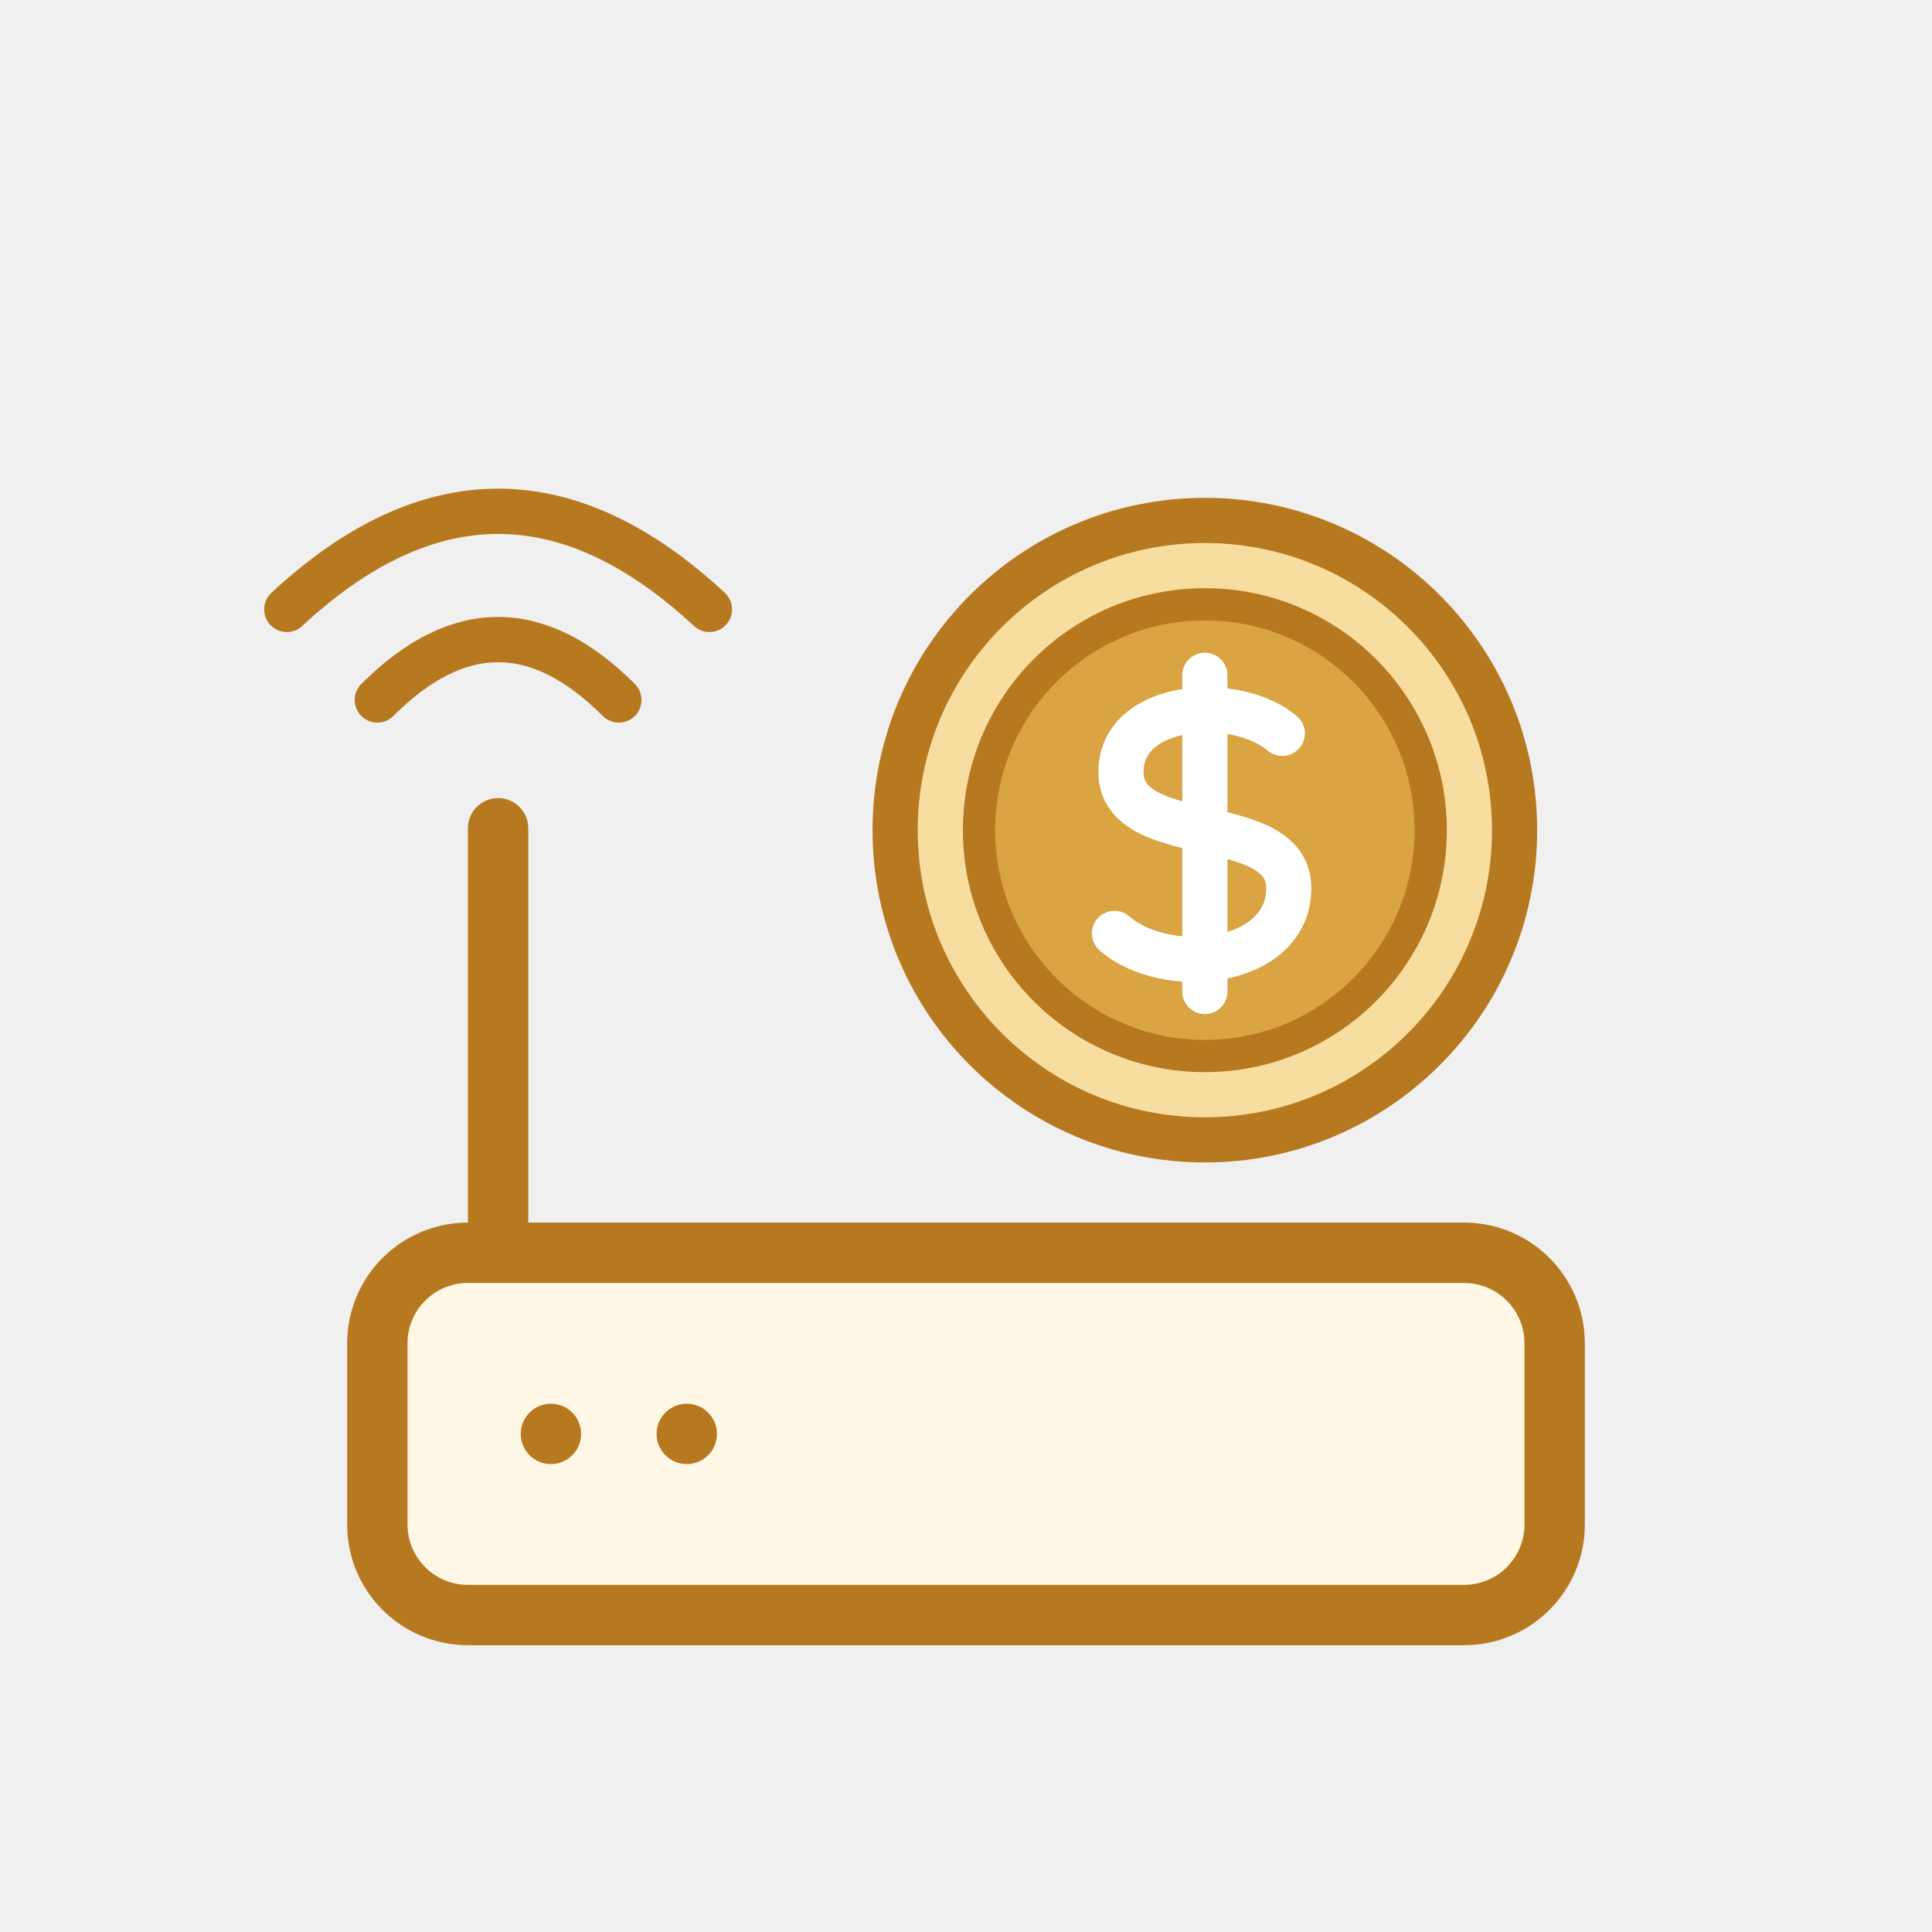
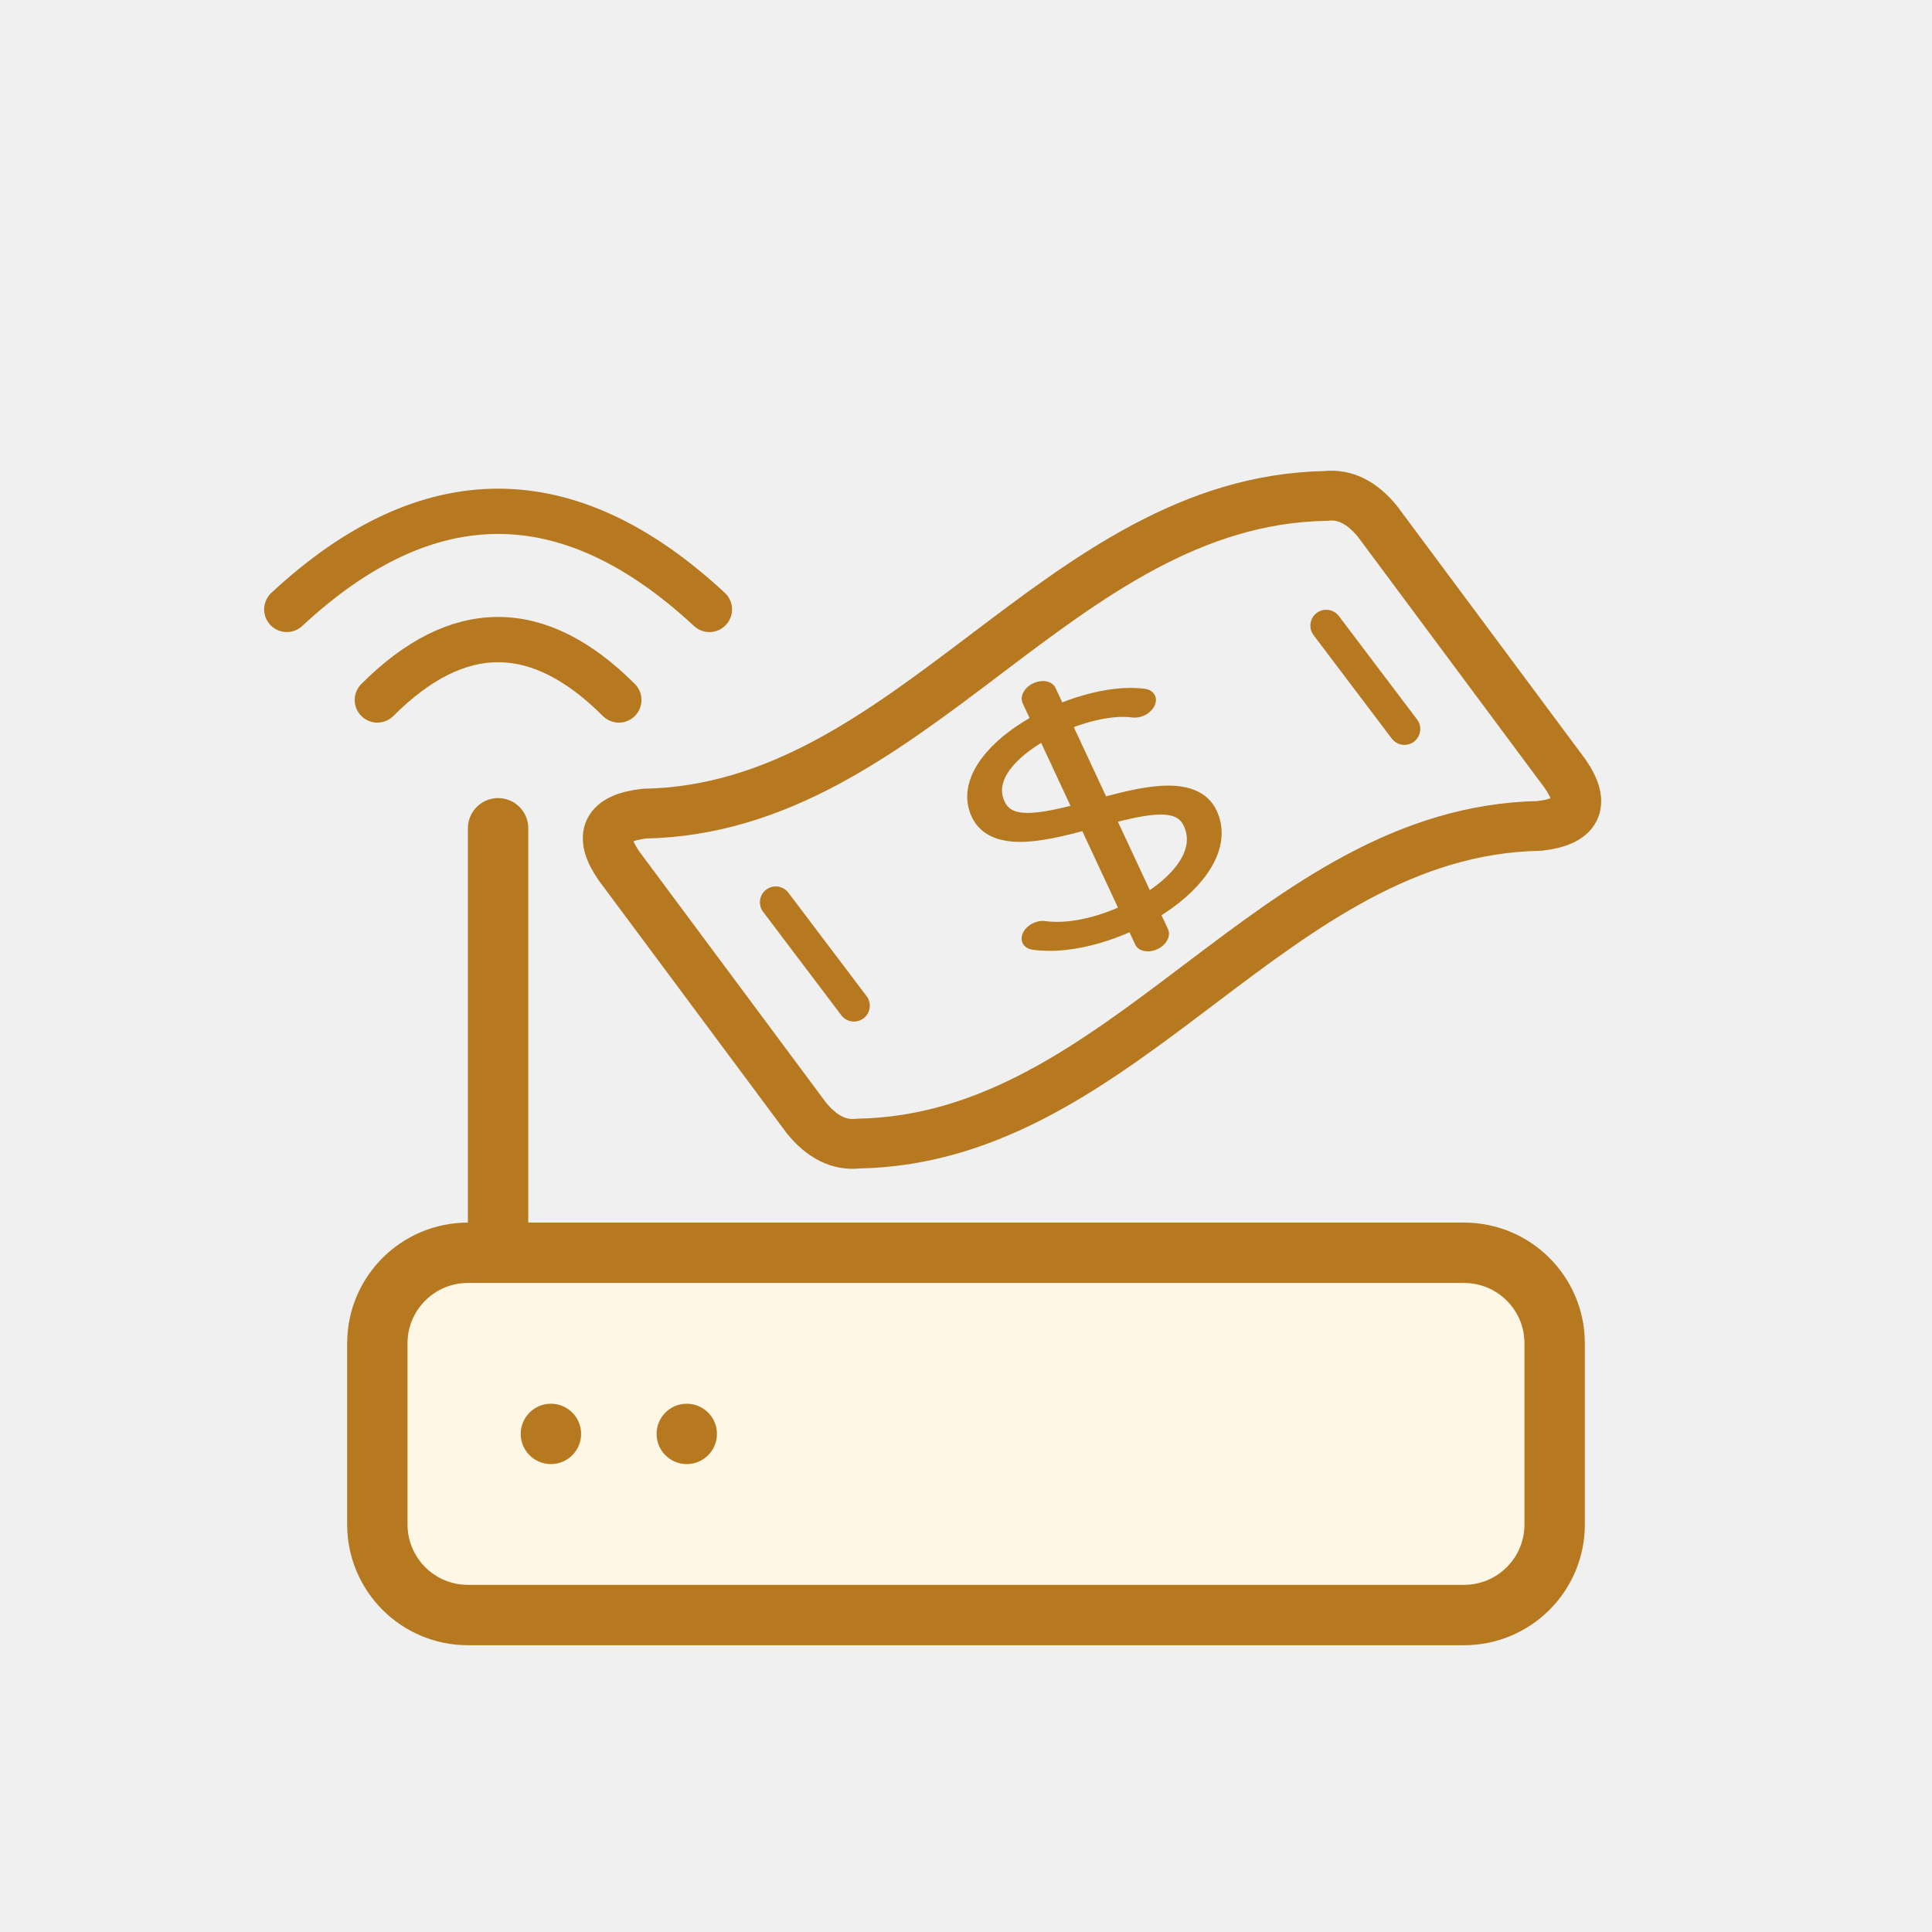
<svg xmlns="http://www.w3.org/2000/svg" width="256" height="256" viewBox="0 0 256 256" fill="none">
-   <g transform="translate(50.21 39.89) scale(.855)">
-     <circle cx="128" cy="82" r="48" fill="#f8dda0" stroke="#b7791f" stroke-width="7" />
-     <circle cx="128" cy="82" r="35" fill="#d9a441" stroke="#b7791f" stroke-width="5" />
-     <g stroke="#fff" stroke-width="7" stroke-linecap="round" stroke-linejoin="round">
+   <g transform="translate(146 110) rotate(-25) scale(1.2) translate(-154 -102)" stroke="#b7791f" stroke-linecap="round" stroke-linejoin="round">
+     <path d="M109 79C136 91 165 67 192 79Q195 80 196 84L203 118Q204 124 198 122C171 110 142 134 115 122Q112 121 111 117L104 83Q103 77 109 79Z" stroke-width="5.5" />
+     <path d="M118 94L121 108M186 92L189 106" stroke-width="3.5" />
+     <g transform="translate(154 100) scale(.8 .6) translate(-128 -82)" stroke-width="5">
      <path d="M140 67C133 61 115 62 115 73C115 85 141 79 141 91C141 103 122 105 114 98" />
      <path d="M128 58V107" />
    </g>
  </g>
  <g stroke="#b7791f" stroke-width="6" stroke-linecap="round">
    <path d="M38 80.75Q66 54.75 94 80.75M50 92.75Q66 76.75 82 92.75" />
  </g>
  <g stroke="#b7791f" stroke-width="8" stroke-linecap="round" stroke-linejoin="round">
    <path d="M66 166V109.75" />
    <rect x="50" y="166" width="156" height="48" rx="12" fill="#fff7e5" />
  </g>
  <g fill="#b7791f">
    <circle cx="73" cy="190" r="4" />
    <circle cx="91" cy="190" r="4" />
  </g>
</svg>
